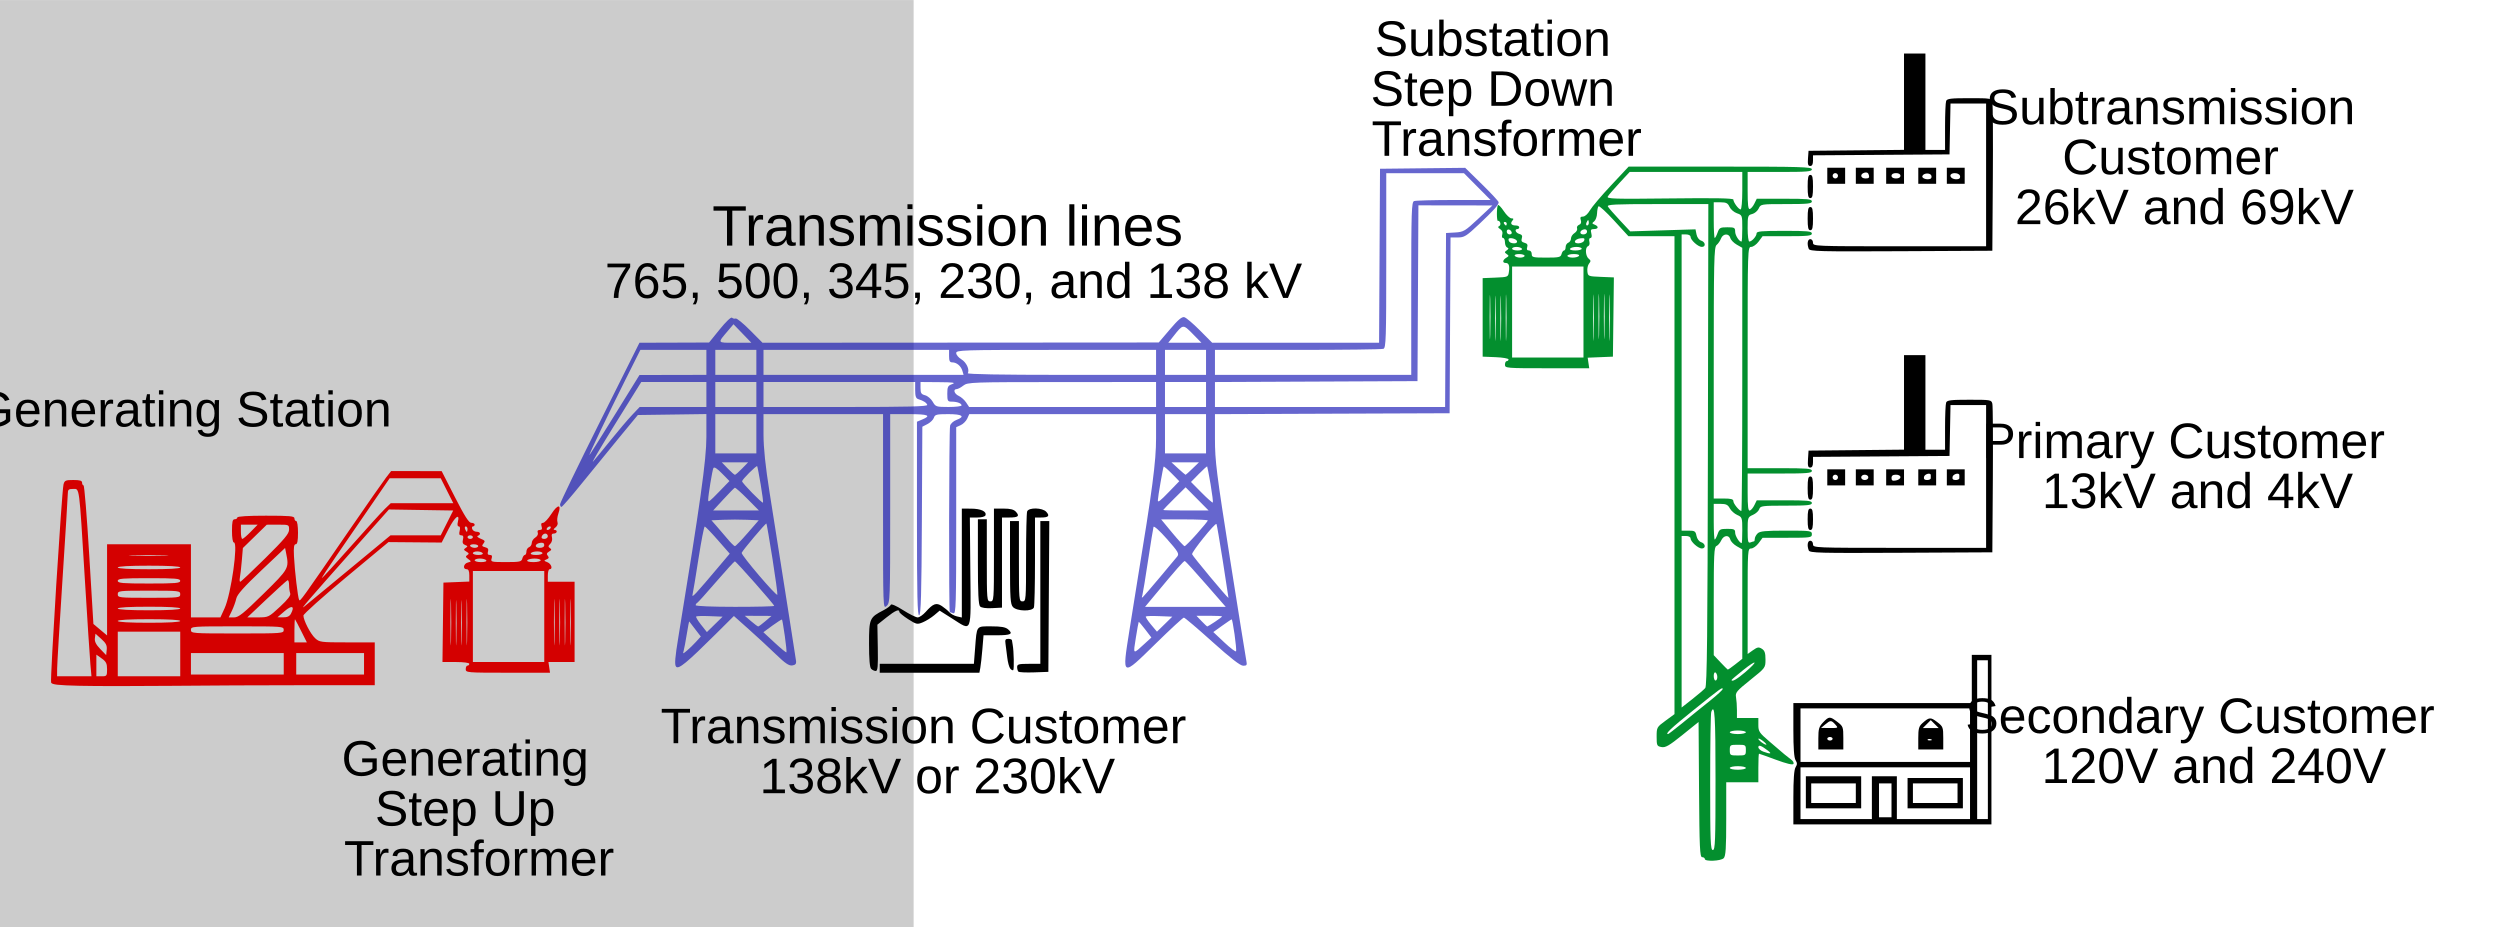
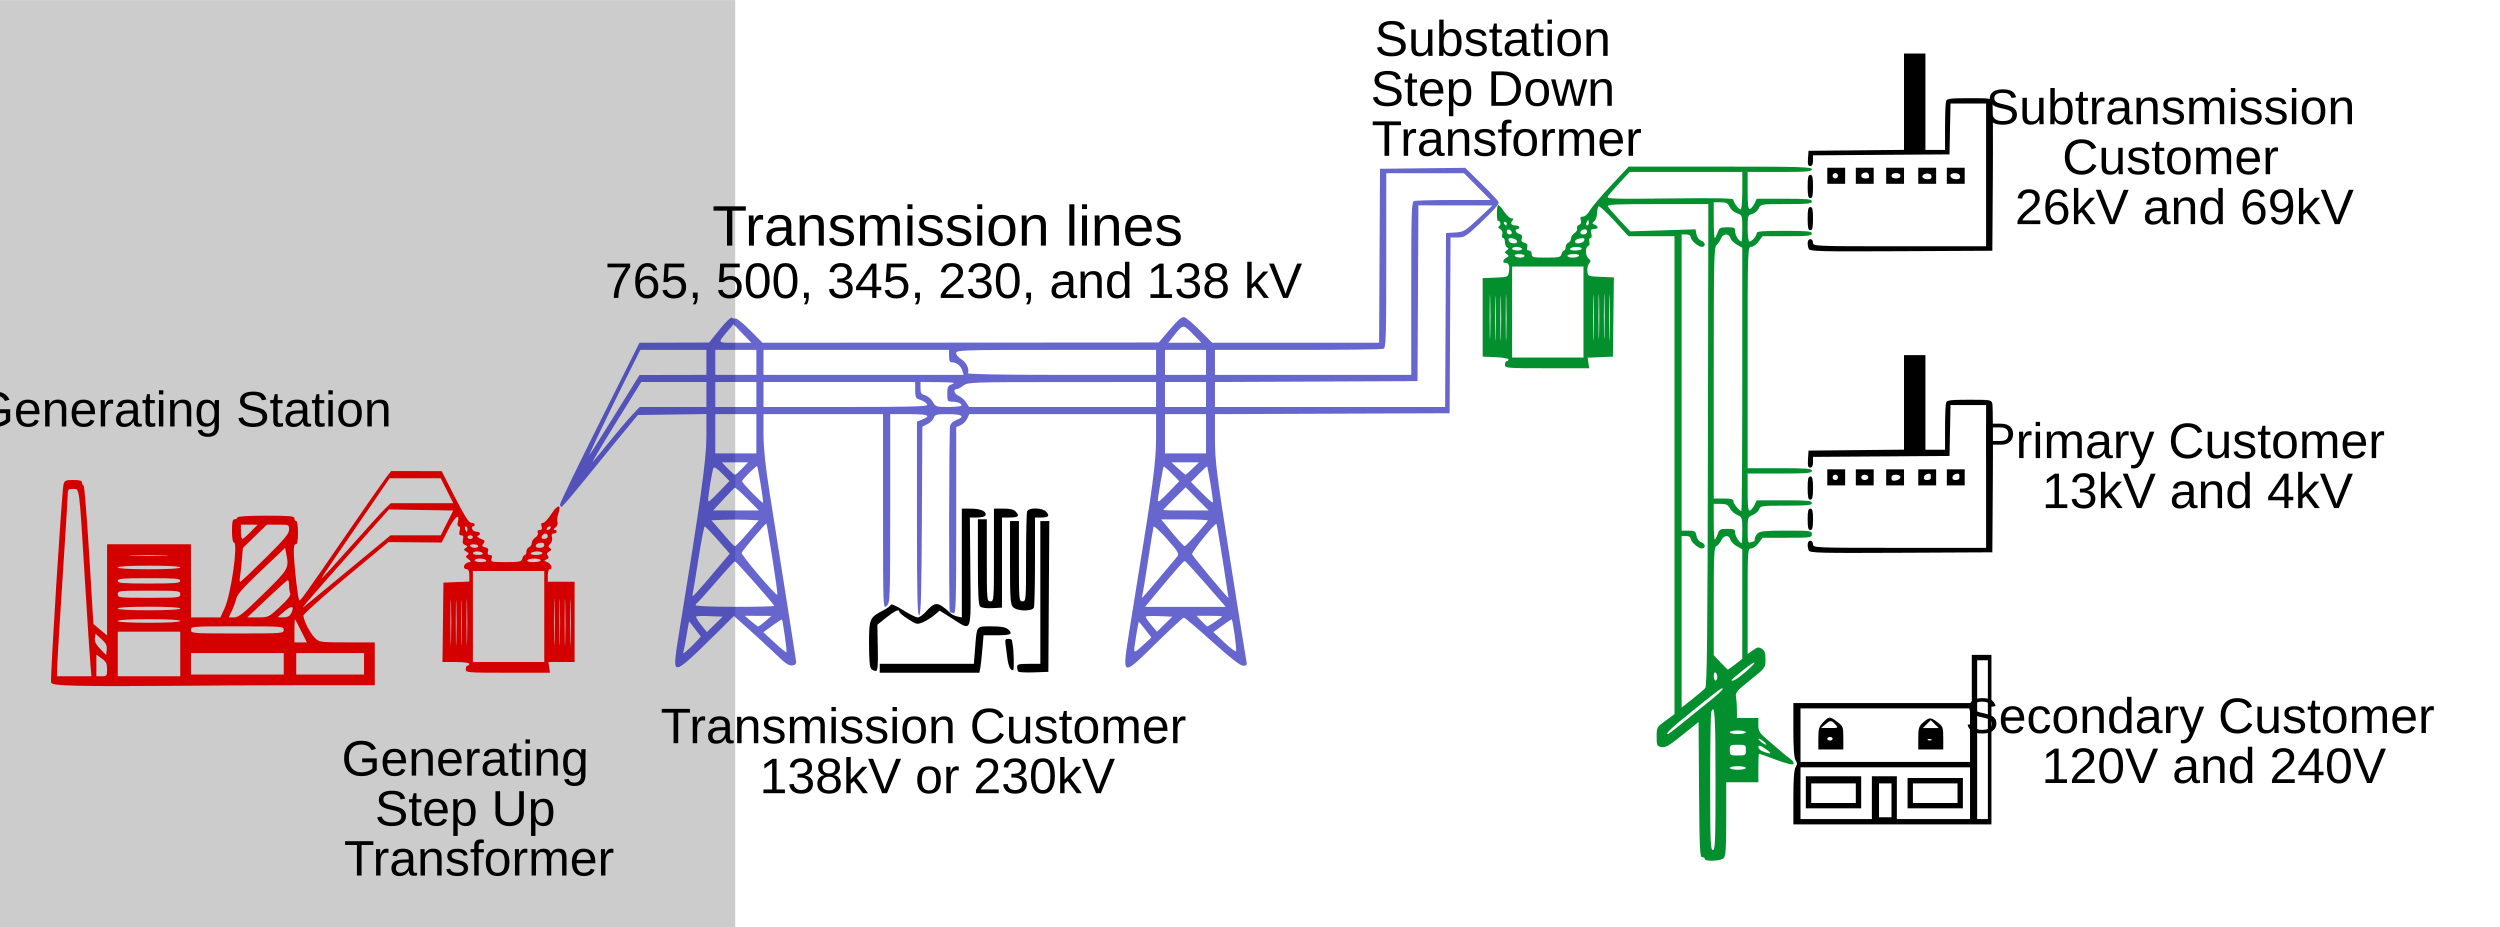
<svg xmlns="http://www.w3.org/2000/svg" height="519" width="1401" version="1.0">
  <defs />
  <g transform="translate(187.5,-288.8622)">
-     <path id="outline" fill="000000" opacity="0.2" d="m-187.5,288.9L-187.5,1688.9,324.5,1688.9,324.5,288.9z" />
+     <path id="outline" fill="000000" opacity="0.2" d="m-187.5,288.9L-187.5,1688.9,224.5,1688.9,224.5,288.9z" />
    <path fill="#d40000" d="m-142.65,673.19c-12.494-0.304-15.765-0.673-16.209-1.83-0.628-1.637,5.976-107.12,6.949-111,0.564-2.245,1.134-2.504,5.52-2.504,3.681,0,4.892,0.371,4.892,1.5,0,0.825,0.37,1.5,0.821,1.5s1.878,17.478,3.169,38.84l2.348,38.84,3.831,3.216,3.831,3.216v-25.556-25.556h23.5,23.5v20.5,20.5h8.256,8.256l2.345-5.111c3.644-7.944,7.734-36.889,5.213-36.889-0.649,0-1.069-2.555-1.069-6.5,0-5.111,0.321-6.5,1.5-6.5,0.825,0,1.5-0.45,1.5-1,0-0.625,6-1,16-1,13.556,0,16,0.229,16,1.5,0,0.825,0.45,1.5,1,1.5,0.564,0,1,2.833,1,6.5,0,4.66-0.367,6.5-1.297,6.5-0.968,0-1.213,1.714-0.963,6.75,0.409,8.267,2.199,23.341,2.907,24.487,0.561,0.908,1.158,0.077,27.843-38.737,9.831-14.3,19.181-27.688,20.777-29.75l2.901-3.75,14.166,0.009,14.166,0.009,7.389,14.491c5.515,10.816,7.861,14.491,9.25,14.491,1.023,0,1.861,0.45,1.861,1s-0.436,1-0.969,1c-0.533,0-0.71,0.675-0.393,1.5,0.317,0.825,1.427,1.5,2.469,1.5,2.124,0,2.567,1.583,0.643,2.297-0.693,0.257,0.024,0.97,1.609,1.6,2.421,0.962,2.664,1.371,1.586,2.67-1.07,1.289-0.923,1.626,0.919,2.107,1.596,0.417,2.03,1.084,1.597,2.449-0.417,1.312-0.104,1.876,1.039,1.876,1.18,0,1.458,0.557,1,2-0.601,1.895-0.18,2,8.026,2,7.82,0,8.712-0.194,9.184-2,0.288-1.1,0.921-2,1.406-2,0.486,0,0.883-0.852,0.883-1.893,0-1.041,0.675-2.152,1.5-2.469,0.825-0.317,1.5-1.381,1.5-2.366,0-0.985,0.887-2.345,1.972-3.022,1.156-0.722,1.732-1.856,1.393-2.74-0.374-0.975,0.013-1.509,1.095-1.509,1.219,0,1.502-0.544,1.04-2-0.437-1.378-0.18-2,0.828-2,0.805,0,2.924-2.276,4.709-5.058,3.482-5.427,5.749-5.495,3.873-0.116-0.613,1.76-0.837,3.926-0.496,4.814,0.366,0.954-0.104,2.163-1.148,2.956-1.071,0.813-1.275,1.354-0.517,1.373,1.869,0.048,1.51,2.032-0.367,2.032-1.157,0-1.458,0.605-1.059,2.131,0.323,1.235-0.079,2.768-0.957,3.645-1.237,1.237-1.272,1.674-0.191,2.388,1.05,0.692,0.95,1.093-0.482,1.935-1.345,0.791-1.53,1.395-0.724,2.365,0.808,0.973,0.632,1.484-0.695,2.019-1.595,0.644-1.546,0.805,0.474,1.585,2.218,0.855,3.196,3.932,1.25,3.932-0.55,0-1,1.575-1,3.5v3.5h7.5,7.5v22.5,22.5h-7.327-7.327l0.44,3,0.44,3h-23.614c-22.947,0-23.614-0.057-23.614-2,0-1.1,0.45-2,1-2s1-0.45,1-1c0-0.578-3.173-1-7.519-1h-7.519l0.269-22.25,0.269-22.25,7.25-0.294,7.25-0.294v-3.456c0-2.405-0.456-3.456-1.5-3.456-2.313,0-1.774-3.115,0.648-3.749,2.083-0.545,2.091-0.603,0.255-1.946-1.526-1.116-1.629-1.548-0.528-2.228,1.096-0.678,0.997-1.06-0.505-1.942-1.596-0.938-1.655-1.24-0.398-2.063,1.256-0.823,1.208-1.066-0.324-1.654-1.3-0.499-1.633-1.342-1.203-3.054,0.431-1.718,0.173-2.365-0.945-2.365-1.141,0-1.376-0.645-0.911-2.5,0.391-1.559,0.203-2.5-0.5-2.5-0.69,0-0.894-0.929-0.527-2.391,1.344-5.355-1.609-3.134-5.215,3.923l-3.83,7.52-14.904-0.13-14.903-0.13-23.847,19.83c-13.116,10.904-23.837,20.511-23.824,21.349,0.039,2.703,3.945,10.263,6.55,12.678,2.429,2.251,3.158,2.346,17.98,2.346h15.448v12,12l-39.75,0.002c-21.862,0.001-55.5,0.161-74.75,0.356s-42.044,0.183-50.653-0.026zm5.802-12.081c-0.335-3.712-1.749-25.425-3.142-48.25-3.218-52.74-2.858-50-6.569-50-2.537,0-2.94,0.376-2.949,2.75-0.006,1.512-1.349,23.225-2.985,48.25s-2.982,47.412-2.99,49.75l-0.015,4.25h9.629,9.629zm9.351,2.818c0-3.227-0.538-4.315-3-6.068l-3-2.136v6.068,6.068h3c2.825,0,3-0.23,3-3.932zm41-8.568,0-12.5-17.5,0-17.5,0,0,12.5,0,12.5,17.5,0,17.5,0zm58,5.5,0-6-26,0-26,0,0,6,0,6,26,0,26,0zm45,0,0-6-19,0-19,0,0,6,0,6,19,0,19,0zm101-26.5,0-25.5-20,0-20,0,0,25.5,0,25.5,20,0,20,0zm-52.253-7.196c-0.177-5.942-0.323-1.354-0.323,10.196s0.144,16.412,0.322,10.804c0.178-5.608,0.179-15.058,0.002-21zm2.999,0.446c-0.178-5.638-0.324-1.025-0.324,10.25s0.146,15.888,0.324,10.25c0.178-5.638,0.178-14.862,0-20.5zm3,0c-0.178-5.638-0.324-1.025-0.324,10.25s0.146,15.888,0.324,10.25c0.178-5.638,0.178-14.862,0-20.5zm3.001-0.446c-0.177-5.942-0.323-1.354-0.323,10.196s0.144,16.412,0.322,10.804c0.178-5.608,0.179-15.058,0.002-21zm49,0c-0.177-5.942-0.323-1.354-0.323,10.196s0.144,16.412,0.322,10.804c0.178-5.608,0.179-15.058,0.001-21zm3,0c-0.177-5.942-0.323-1.354-0.323,10.196s0.144,16.412,0.322,10.804c0.178-5.608,0.179-15.058,0.001-21zm3,0c-0.177-5.942-0.323-1.354-0.323,10.196s0.144,16.412,0.322,10.804c0.178-5.608,0.179-15.058,0.001-21zm3,0c-0.177-5.942-0.323-1.354-0.323,10.196s0.144,16.412,0.322,10.804c0.178-5.608,0.179-15.058,0.001-21zm-262.94,19.803-3.31-2.972-0.328,2.554c-0.233,1.814,0.636,3.552,3,6l3.328,3.447,0.31-3.029c0.244-2.378-0.4-3.667-3-6zm112.02-4.358c-1.724-3.438-3.292-6.438-3.485-6.667-0.193-0.229-0.35,2.583-0.35,6.25v6.667h3.485,3.485zm-9.835-0.75c0-1.949-0.667-2-26-2s-26,0.051-26,2,0.667,2,26,2,26-0.051,26-2zm-58-5c0-0.629-6.5-1-17.5-1s-17.5,0.371-17.5,1,6.5,1,17.5,1,17.5-0.371,17.5-1zm46.601-15.173c14.317-14.076,14.452-14.314,12.781-22.666l-0.618-3.089-13.338,12.626c-9.739,9.218-13.517,13.459-14,15.714-0.364,1.698-1.468,4.775-2.453,6.838l-1.792,3.75h3.01c2.517,0,5.208-2.16,16.409-13.173zm9.28,7.226c4.529-4.206,6.198-6.403,5.75-7.571-0.347-0.905-0.631-2.996-0.631-4.647,0-1.651-0.384-2.852-0.854-2.668-0.47,0.183-5.737,4.946-11.706,10.583l-10.852,10.25,5.956-0.011c5.882-0.011,6.036-0.085,12.338-5.936zm6.147,3.895c2.305-4.307,0.607-5.008-3.528-1.458l-4,3.435,3.215,0.037c2.244,0.026,3.547-0.582,4.313-2.015zm-62.023-2.94c0-0.629-6.5-1-17.5-1s-17.5,0.371-17.5,1,6.5,1,17.5,1,17.5-0.371,17.5-1zm94.668-21.856,23.168-19.144,14.069,0,14.069,0,3.503-6.956,3.503-6.956-18.014-0.294-18.014-0.294-21.227,23.893c-24.276,27.325-28.94,32.757-26.187,30.501,1.078-0.884,12.386-10.221,25.128-20.75zm-94.668,13.86c0-1.924-0.667-2-17.5-2s-17.5,0.076-17.5,2,0.667,2,17.5,2,17.5-0.076,17.5-2zm0-7.5c0-1.276-2.611-1.5-17.5-1.5s-17.5,0.224-17.5,1.5,2.611,1.5,17.5,1.5,17.5-0.224,17.5-1.5zm47.667-12.702c10.787-10.682,13.333-13.736,13.333-16,0-2.767-0.068-2.797-6.25-2.78l-6.25,0.018-6.695,6.535-6.695,6.535-0.612,7.197c-0.337,3.958-0.82,8.21-1.074,9.447-0.254,1.238-0.154,2.25,0.224,2.25,0.377,0,6.686-5.941,14.019-13.202zm47.865-6.548c8.64-9.762,17.223-19.212,19.074-21l3.365-3.25h17.527,17.527l-3.525-7-3.525-7h-14.302-14.302l-10.12,14.75c-5.566,8.113-14.229,20.712-19.25,28-5.021,7.287-8.915,13.25-8.653,13.25,0.262,0,7.546-7.987,16.185-17.75zm-95.532,11.75c0-0.629-6.5-1-17.5-1s-17.5,0.371-17.5,1,6.5,1,17.5,1,17.5-0.371,17.5-1zm171.5-4c-0.34-0.55-1.942-1-3.559-1s-2.941,0.45-2.941,1,1.602,1,3.559,1c2.118,0,3.309-0.405,2.941-1zm30.5,0c0-0.55-1.548-1-3.441-1-1.893,0-3.719,0.45-4.059,1-0.373,0.604,0.99,1,3.441,1,2.232,0,4.059-0.45,4.059-1zm-210.8-2.746c-5.115-0.182-13.215-0.181-18,0.002-4.785,0.183-0.599,0.332,9.301,0.331,9.9-0.001,13.815-0.151,8.699-0.333zm178.3-1.25c-0.34-0.55-1.716-1-3.059-1s-2.441,0.45-2.441,1,1.377,1,3.059,1c1.785,0,2.802-0.417,2.441-1zm33.5,0c0-0.55-1.323-1-2.941-1-1.617,0-3.219,0.45-3.559,1-0.368,0.595,0.823,1,2.941,1,1.958,0,3.559-0.45,3.559-1zm-36-4c0-0.55-1.152-1-2.559-1-1.451,0-2.292,0.433-1.941,1,0.34,0.55,1.492,1,2.559,1s1.941-0.45,1.941-1zm37-0.57c0-1.042-0.729-1.462-2.172-1.25-3.201,0.471-3.544,2.82-0.412,2.82,1.681,0,2.583-0.549,2.583-1.57zm-164.5-7.43,3.906-4-4.703,0-4.703,0,0,4c0,2.2,0.359,4,0.797,4s2.555-1.8,4.703-4zm124.5,3c0-0.55-0.675-1-1.5-1s-1.5,0.45-1.5,1,0.675,1,1.5,1,1.5-0.45,1.5-1zm42-0.5c0-0.825-0.627-1.5-1.393-1.5-0.766,0-1.652,0.675-1.969,1.5-0.392,1.02,0.054,1.5,1.393,1.5,1.083,0,1.969-0.675,1.969-1.5zm-45-4c0-0.825-0.436-1.5-0.969-1.5-0.533,0-0.71,0.675-0.393,1.5,0.317,0.825,0.752,1.5,0.969,1.5,0.216,0,0.393-0.675,0.393-1.5zm46.5-0.5c0.34-0.55,0.168-1-0.382-1s-1.278,0.45-1.618,1c-0.34,0.55-0.168,1,0.382,1s1.278-0.45,1.618-1z" />
    <path fill="#038f2e" d="M767.88,770.23c0-0.55-0.67-1-1.49-1-1.29,0-1.52-5.13-1.75-37.89l-0.26-37.9-9.05,7.3c-7.48,6.02-9.52,7.2-11.75,6.77-2.53-0.48-2.7-0.85-2.7-5.81,0-5.21,0.09-5.37,5-8.97l5-3.67v-133.92-133.91h-12.91-12.9l-8.02-8.75c-4.41-4.8-8.34-8.42-8.74-8.02-0.39,0.4-0.76,2.19-0.82,3.99s-0.79,3.81-1.61,4.46c-1.32,1.03-1.29,1.26,0.25,1.85,2.42,0.94,2.2,2.47-0.36,2.47-1.75,0-2,0.42-1.48,2.5,0.39,1.57,0.2,2.5-0.51,2.5-0.65,0-0.91,0.87-0.6,2.06,0.32,1.21,0,2.27-0.77,2.56-1.73,0.67-1.44,5.57,0.43,7.02,1.2,0.94,1.23,1.42,0.18,2.69-0.71,0.85-1.14,2.81-0.96,4.36,0.31,2.76,0.44,2.81,7.59,3.1l7.27,0.3-0.27,22.2-0.27,22.21-7.07,0.29-7.07,0.29,0.43,2.96,0.44,2.96h-23.62c-22.94,0-23.61-0.06-23.61-2,0-1.1,0.45-2,1-2s1-0.43,1-0.96c0-0.52-3.26-1.09-7.25-1.25l-7.25-0.29v-22-22l7.14-0.29c6.97-0.29,7.15-0.36,7.55-3.09,0.53-3.59,0-5.12-1.77-5.12-1.97,0-1.78-1.69,0.33-2.93,1.53-0.9,1.56-1.16,0.25-2.05-1.33-0.91-1.33-1.14,0-2.1,1.13-0.81,1.19-1.2,0.25-1.58-0.69-0.28-1.25-1.6-1.25-2.93,0-1.32-0.48-2.41-1.07-2.41-0.6,0-0.8-0.85-0.45-1.93,0.39-1.25-0.02-2.32-1.19-3.06-1.2-0.76-1.4-1.29-0.6-1.63,0.66-0.28,0.95-1.15,0.65-1.94s-0.85-1.24-1.22-1.01c-0.84,0.51-0.85-8.04-0.02-8.87,0.33-0.33,1.8,1.21,3.27,3.42,1.46,2.21,3.38,4.02,4.27,4.02,1.23,0,1.34,0.31,0.49,1.34-1.32,1.59-0.5,2.66,2.04,2.66,1,0,1.83,0.45,1.83,1s-0.45,1-1,1c-1.85,0-1.02,2.18,1.03,2.72,1.47,0.38,1.86,1.06,1.41,2.47-0.46,1.43-0.06,2.09,1.5,2.5,1.52,0.4,1.95,1.08,1.52,2.43-0.41,1.29-0.11,1.88,0.97,1.88,0.9,0,1.57,0.85,1.57,2,0,1.83,0.67,2,8.09,2,7.26,0,8.15-0.21,8.62-2,0.29-1.1,0.92-2,1.41-2,0.48,0,0.88-0.85,0.88-1.9,0-1.04,0.67-2.15,1.5-2.46,0.82-0.32,1.5-1.39,1.5-2.37,0-0.99,0.89-2.35,1.97-3.02,1.09-0.68,1.73-1.86,1.44-2.61-0.29-0.76,0.21-1.66,1.1-2.01,1.1-0.42,1.42-1.28,0.99-2.63-0.48-1.52-0.18-2,1.23-2,1.09,0,2.7-1.45,3.85-3.45,1.08-1.9,6.41-8.2,11.85-14l9.88-10.55h51.34c44.98,0,51.35,0.18,51.35,1.5,0,1.28-2.67,1.5-18,1.5h-18v10.58c0,8.02,0.3,10.49,1.25,10.18,0.69-0.23,1.84-1.61,2.55-3.09l1.31-2.67h15.44c13.07,0,15.45,0.23,15.45,1.5,0,1.26-2.26,1.5-14.34,1.5-14.28,0-14.34,0.01-15.47,2.47-0.62,1.36-2.26,2.76-3.66,3.11-2.42,0.61-2.53,0.95-2.53,8.03,0,4.06,0.42,7.39,0.93,7.39,1.42,0,4.07-2.97,4.07-4.57,0-1.18,2.73-1.43,15.5-1.43,13.11,0,15.5,0.23,15.5,1.5,0,1.26-2.2,1.5-13.81,1.5h-13.82l-2.21,3c-1.22,1.65-3.11,3-4.19,3-1.94,0-1.97,0.98-1.97,62v62h18c15.33,0,18,0.22,18,1.5s-2.67,1.5-18,1.5h-18v10.58c0,8.02,0.3,10.49,1.25,10.18,0.69-0.23,1.84-1.61,2.55-3.09l1.31-2.67h15.44c13.07,0,15.45,0.23,15.45,1.5,0,1.26-2.27,1.5-14.43,1.5-13.4,0-14.48,0.14-15.05,1.94-0.34,1.06-1.94,2.52-3.57,3.24-2.88,1.28-2.95,1.48-2.95,8.67,0,6.3,0.23,7.27,1.58,6.75,0.87-0.33,1.77-0.6,2-0.6s0.42-0.64,0.42-1.43,0.71-2.14,1.57-3c1.28-1.28,4.22-1.57,16-1.57,13.76,0,14.43,0.09,14.43,2,0,1.9-0.67,2-13.81,2h-13.82l-2.21,3c-1.22,1.65-3.11,3-4.19,3-1.92,0-1.97,0.81-1.97,29.57v29.56l2.95-2.1c2.52-1.79,3.26-1.92,5-0.83,1.59,0.99,2.05,2.33,2.05,5.98,0,4.69-0.01,4.7-8.51,11.5-7.74,6.21-8.45,7.08-8,9.69,0.28,1.58,0.51,4.85,0.51,7.25v4.38h6,6v3.94c0,3.59,0.54,4.4,6.25,9.26,3.44,2.93,7.15,6.1,8.25,7.05,1.1,0.94,2.86,2.33,3.9,3.08,1.05,0.75,1.61,1.84,1.26,2.41-0.42,0.68-3.87-0.14-9.79-2.34-5.03-1.87-9.31-3.4-9.51-3.4s-0.36,3.6-0.36,8v8h-9-9v20.57c0,16.49-0.28,20.85-1.43,22-1.62,1.62-10.57,1.98-10.57,0.43zm6-44.5c0-35.91-0.45-42.99-2.39-37.92-0.34,0.87-0.61,18.64-0.61,39.5,0,33.04,0.19,37.92,1.5,37.92s1.5-5.06,1.5-39.5zm17-6.5c0-0.55-2.03-1-4.5-1-2.48,0-4.5,0.45-4.5,1s2.02,1,4.5,1c2.47,0,4.5-0.45,4.5-1zm0-10c0-2.89-0.17-3-4.5-3s-4.5,0.11-4.5,3,0.17,3,4.5,3,4.5-0.11,4.5-3zm12.5,0.39c-3.87-2.98-5.5-3.57-5.5-2.01,0,0.8,1.24,1.9,2.75,2.46,4.02,1.46,5.02,1.3,2.75-0.45zm-2.64-5.31c-1.3-1.05-2.55-1.72-2.79-1.49-0.51,0.51,3.07,3.33,4.29,3.38,0.47,0.01-0.2-0.83-1.5-1.89zm-46.19-9.63c3.75-3.05,7.5-6.1,8.33-6.77,0.82-0.68,4.54-3.66,8.25-6.63,3.71-2.98,6.75-5.8,6.75-6.28,0-1.26-1.1-0.47-16.79,12.17-12.28,9.88-15.63,13.06-13.79,13.06,0.23,0,3.49-2.5,7.25-5.55zm36.33,4.55c0-0.55-2.03-1-4.5-1-2.48,0-4.5,0.45-4.5,1s2.02,1,4.5,1c2.47,0,4.5-0.45,4.5-1zm-22.75-24.8c0.98-1.19,1.3-30.22,1.48-136.36l0.24-134.84h-28.54c-24.06,0-28.41,0.22-27.73,1.39,0.44,0.76,3.43,4.2,6.66,7.65l5.85,6.26,18.29-0.58,18.28-0.57,0.57,2.84c0.33,1.67,1.41,3.12,2.61,3.49,2.45,0.78,2.73,3.52,0.35,3.52-2.04,0-6.31-3.84-6.31-5.68,0-0.74-1.09-1.32-2.5-1.32h-2.5v83,83h3.87c3.49,0,3.94,0.29,4.46,2.92,0.35,1.73,1.42,3.18,2.63,3.56,2.45,0.78,2.73,3.52,0.35,3.52-2.04,0-6.31-3.84-6.31-5.68,0-0.74-1.09-1.32-2.5-1.32h-2.5v48.06,48.07l6-4.71c3.3-2.6,6.56-5.39,7.25-6.22zm6.75-6.14c0-1.07-0.45-2.22-1-2.56-0.57-0.35-1,0.49-1,1.94,0,1.41,0.45,2.56,1,2.56s1-0.88,1-1.94zm15.59-2.68c7.63-6.52,6.75-7.52-1.09-1.23-3.58,2.86-6.5,5.35-6.5,5.53,0,1.32,3.01-0.39,7.59-4.3zm-5.49-4.47l3.9-3.08-0.01-30.67v-30.66l-3.09-1.76c-1.7-0.97-3.33-2.66-3.61-3.75-0.73-2.8-3.75-2.48-5.12,0.54-0.64,1.39-1.83,2.78-2.66,3.1-1.3,0.5-1.51,4.79-1.51,30.87v30.29l3.75,3.97c2.06,2.19,3.91,4.03,4.1,4.1,0.2,0.08,2.11-1.25,4.25-2.95zm3.9-75.17c0-7.01-0.1-7.3-2.84-8.51-1.56-0.69-3.44-2.38-4.17-3.74-1.06-1.99-2.1-2.49-5.16-2.49h-3.83v10c0,5.5,0.25,10,0.55,10s1.02-1.35,1.6-3c0.95-2.72,1.45-3,5.45-3,3.85,0,4.4,0.27,4.4,2.17,0,1.82,2.51,5.83,3.65,5.83,0.19,0,0.35-3.27,0.35-7.26zm-0.01-84.49v-73.75l-3.09-1.76c-1.7-0.97-3.33-2.66-3.61-3.75-0.72-2.73-4.14-2.53-5.21,0.3-0.48,1.26-1.59,2.89-2.48,3.62-1.44,1.2-1.6,8.34-1.6,71.71v70.38h5.5c4.22,0,5.5,0.35,5.5,1.5,0,1.39,3.36,5.5,4.5,5.5,0.27,0,0.5-33.19,0.49-73.75zm-88.99-37.75v-25.5h-20-20v25.5,25.5h20,20v-25.5zm-49.26-6.75c-0.17-5.64-0.32-1.03-0.32,10.25,0,11.27,0.15,15.89,0.32,10.25,0.18-5.64,0.18-14.86,0-20.5zm3,0c-0.17-5.64-0.32-1.03-0.32,10.25,0,11.27,0.15,15.89,0.32,10.25,0.18-5.64,0.18-14.86,0-20.5zm3.01-0.45c-0.18-5.94-0.33-1.35-0.33,10.2s0.15,16.41,0.32,10.8c0.18-5.61,0.18-15.06,0.01-21zm49,0c-0.18-5.94-0.33-1.35-0.33,10.2s0.15,16.41,0.32,10.8c0.18-5.61,0.18-15.06,0.01-21zm9,0c-0.18-5.94-0.33-1.35-0.33,10.2s0.15,16.41,0.32,10.8c0.18-5.61,0.18-15.06,0.01-21zm-67.01-0.11c-0.18-5.33-0.32-0.69-0.32,10.31s0.15,15.36,0.33,9.69c0.17-5.66,0.17-14.66-0.01-20zm61-0.44c-0.17-5.64-0.32-1.03-0.32,10.25,0,11.27,0.15,15.89,0.32,10.25,0.18-5.64,0.18-14.86,0-20.5zm3,0c-0.17-5.64-0.32-1.03-0.32,10.25,0,11.27,0.15,15.89,0.32,10.25,0.18-5.64,0.18-14.86,0-20.5zm-44.74-23.75c0-0.55-1.38-1-3.06-1-1.78,0-2.8,0.41-2.44,1,0.34,0.55,1.72,1,3.06,1s2.44-0.45,2.44-1zm30.5,0c0.37-0.6-0.82-1-2.94-1-1.96,0-3.56,0.45-3.56,1s1.32,1,2.94,1,3.22-0.45,3.56-1zm-32-4c-0.34-0.55-1.72-1-3.06-1s-2.44,0.45-2.44,1,1.38,1,3.06,1c1.78,0,2.8-0.42,2.44-1zm33.5,0c0-0.55-1.32-1-2.94-1s-3.22,0.45-3.56,1c-0.37,0.59,0.82,1,2.94,1,1.96,0,3.56-0.45,3.56-1zm-36.25-4.25c-0.47-1.45-4.75-2.34-4.75-0.99,0,1.43,1.17,2.24,3.25,2.24,1.09,0,1.74-0.54,1.5-1.25zm37.64-0.32c0.46-1.22,0.01-1.49-2.07-1.25-1.47,0.18-2.85,0.88-3.08,1.57-0.61,1.87,4.43,1.56,5.15-0.32zm88.61-6.83c0-7.33-0.03-7.42-3-8.45-1.65-0.58-3.52-2.19-4.16-3.6-0.95-2.09-1.86-2.55-5-2.55h-3.84v10c0,5.5,0.25,10,0.55,10s1.02-1.35,1.6-3c0.95-2.72,1.45-3,5.45-3,3.99,0,4.4,0.22,4.4,2.43,0,2.08,2.24,5.57,3.57,5.57,0.24,0,0.43-3.33,0.43-7.4zm-129.23,2.21c-0.62-1.85-2.77-2.16-2.77-0.4,0,0.88,0.71,1.59,1.58,1.59s1.41-0.54,1.19-1.19zm42.23-0.39c0-0.93-0.68-1.44-1.67-1.25-2.51,0.49-2.85,2.83-0.41,2.83,1.22,0,2.08-0.65,2.08-1.58zm-45-4.42c0-0.55-0.48-1-1.06-1s-0.78,0.45-0.44,1,0.82,1,1.06,1,0.44-0.45,0.44-1zm46-0.5c0-0.83-0.18-1.5-0.39-1.5-0.22,0-0.66,0.67-0.97,1.5-0.32,0.82-0.14,1.5,0.39,1.5s0.97-0.68,0.97-1.5zm86-18v-10.5h-31.55-31.56l-5.69,6.12c-3.14,3.37-6.09,6.8-6.57,7.63-0.77,1.33,3.27,1.45,34.75,1.08,25.05-0.31,35.62-0.11,35.62,0.65,0,1.53,2.93,5.52,4.06,5.52,0.53,0,0.94-4.59,0.94-10.5z" />
    <g id="gtransmission">
      <path id="ptransmission" opacity="0.6" fill="#0000AE" d="M191.37,662.45c-0.93-1.12-0.63-4.88,1.39-17.22,12.19-74.4,15.6-98.8,15.6-111.47v-12.86l-19.2,0.27-19.21,0.27-10.33,12.5c-5.68,6.88-15.14,18.47-21.01,25.75-5.88,7.29-11.04,13.25-11.47,13.25s-0.78-0.67-0.78-1.49c0-0.83,10.01-21.53,22.24-46l22.25-44.51,19.5-0.06,19.51-0.07,5.99-7.4c3.47-4.29,6.36-7.02,6.87-6.51,0.49,0.49,1.4,0.69,2.02,0.45,0.63-0.24,4.28,2.72,8.1,6.58l6.97,7.01,111.02-0.07,111.03-0.08,6.24-7.33c4.6-5.41,6.73-7.21,8.1-6.85,1.03,0.27,4.96,3.61,8.74,7.41l6.87,6.92h46.76,46.77l0.26-48.75,0.26-48.75,23.87-0.27,23.86-0.26,9.39,9.2c5.16,5.06,9.38,9.61,9.38,10.11,0,1.44-2.92,4.69-11.2,12.48-6.93,6.53-8.1,7.24-11.74,7.24h-4.04l-0.26,49.25-0.26,49.25-65.75,0.26-65.75,0.26v13.79c0,12.42,0.85,19.17,8.51,67.75,4.69,29.67,8.77,55.18,9.08,56.69,0.49,2.38,0.25,2.75-1.78,2.75-1.61,0-7.07-4.25-17.33-13.47-8.24-7.42-15.39-13.49-15.89-13.5-0.5-0.02-7.62,6.56-15.83,14.61-19.19,18.82-18.86,18.98-14.74-7.16,1.65-10.44,3.66-23.03,4.48-27.98,8.44-51.21,10.5-66.89,10.5-79.99v-13.51h-52.34-52.34l-1.15,2.52c-0.63,1.38-2.27,3.03-3.66,3.66l-2.51,1.14v52.45c0,47.41-0.15,52.39-1.58,51.84-0.87-0.33-1.77-0.61-2-0.61-0.63,0-0.48-102.19,0.16-104.55,0.3-1.13,1.87-2.56,3.49-3.17,5.2-1.96,3.4-3.28-4.5-3.28-6.57,0-7.51,0.24-8.07,2.01-0.35,1.11-1.96,2.69-3.56,3.53l-2.92,1.51-0.26,52.64c-0.2,41.04-0.54,52.74-1.51,53.06-0.99,0.33-1.25-10.92-1.25-54.04v-54.46l3-1.25c5.28-2.19,3.26-3-7.5-3h-10.5v52.85c0,51.57-0.05,52.89-2,54.65-2,1.81-2,1.75-2-52.84v-54.66h-33.5-33.5l0.01,11.25c0.01,7.86,1.05,17.74,3.42,32.75,9.55,60.39,14.63,92.7,14.84,94.5,0.16,1.44-0.45,2.1-2.16,2.34-1.81,0.26-3.97-1.2-9-6.07-3.63-3.52-10.45-9.83-15.15-14.02l-8.55-7.62-9.95,9.9c-16.5,16.4-21.06,20.16-22.45,18.48zm11.18-13.92l2.69-2.96-3.14-4.06c-1.72-2.24-3.22-4.21-3.33-4.38-0.12-0.18-0.74,2.97-1.38,7-0.65,4.02-1.43,8.21-1.74,9.31-0.55,2-0.55,2,1.83,0.02,1.31-1.09,3.59-3.31,5.07-4.93zm49.76-3.28c-0.7-4.84-1.4-8.97-1.56-9.18-0.16-0.2-2.58,1.31-5.38,3.36l-5.07,3.73,6.27,5.82c3.44,3.2,6.43,5.65,6.64,5.45,0.2-0.21-0.2-4.34-0.9-9.18zm201.98,4.03l3.44-3.16-3.44-4.49c-1.89-2.47-3.53-4.4-3.65-4.29s-0.85,4.13-1.61,8.91c-1.56,9.72-1.83,9.56,5.26,3.03zm50.06-4.88c-0.66-4.65-1.37-8.46-1.59-8.46s-2.63,1.61-5.36,3.57l-4.96,3.56,6.21,5.85c3.42,3.22,6.37,5.42,6.56,4.9,0.19-0.53-0.2-4.77-0.86-9.42zm-294.06-10.25c-3.95-0.17-7.4-0.07-7.67,0.2-0.28,0.28,0.97,2.35,2.76,4.62l3.26,4.11,4.41-4.32,4.41-4.32-7.17-0.29zm252,0c-3.95-0.17-7.39-0.08-7.66,0.19-0.27,0.26,1.03,2.29,2.87,4.5l3.36,4.01,4.3-4.2,4.3-4.21-7.17-0.29zm-220.89,2.83l3.46-2.96-7.5-0.03-7.5-0.04,3.5,2.99c1.92,1.65,3.74,3,4.04,3,0.29,0,2.09-1.33,4-2.96zm251.98,0.33c2.19-1.45,3.98-2.8,3.98-3s-3.23-0.37-7.19-0.37h-7.18l2.87,3c1.58,1.65,3.02,3,3.21,3,0.18,0,2.12-1.18,4.31-2.63zm-247.02-8.91c0-0.8-21.33-24.96-22.04-24.96-0.33,0-5.06,5.18-10.51,11.5-5.45,6.33-10.25,11.65-10.68,11.84-0.42,0.18-0.77,0.74-0.77,1.25,0,0.52,9.33,0.91,22,0.91,12.1,0,22-0.24,22-0.54zm241.92-12.21c-6.12-7.01-11.42-12.83-11.78-12.93-0.6-0.17-4.66,4.43-17.12,19.43l-5.19,6.25h22.61,22.6l-11.12-12.75zm-271.61-11.4l4.77-5.65-6.66-7.6c-3.66-4.18-6.96-7.6-7.35-7.6-0.38,0-1.94,7.99-3.46,17.75-1.51,9.77-3.02,18.86-3.34,20.22-0.58,2.42,0.84,0.9,16.04-17.12zm245.77,7.65c4.66-5.5,9.07-10.78,9.8-11.73,1.18-1.53,0.5-2.68-5.79-9.8-4.06-4.61-7.29-7.51-7.52-6.77-0.22,0.72-1.59,9.18-3.05,18.8-1.45,9.63-2.89,18.4-3.2,19.5-0.65,2.37-1.16,2.89,9.76-10zm35.35-9.06c-1.78-11.32-3.39-20.71-3.58-20.89-0.77-0.7-13.95,15.67-13.66,16.97,0.22,1,19.77,24.46,20.39,24.48,0.05,0-1.37-9.25-3.15-20.56zm-252.41-1.5c-1.69-10.63-3.21-19.46-3.38-19.63-0.38-0.37-13.47,15.15-13.87,16.44-0.37,1.21,19.6,24.63,20,23.45,0.17-0.52-1.07-9.64-2.75-20.26zm-14.01-14.19l6.31-7.25-6.66-0.29c-3.66-0.17-9.62-0.17-13.25,0l-6.58,0.29,2.65,3c1.46,1.65,4.26,4.92,6.21,7.25,1.95,2.34,3.88,4.25,4.28,4.25,0.41,0,3.58-3.26,7.04-7.25zm251.84,0.34c3.38-3.8,6.15-7.18,6.15-7.5s-5.88-0.59-13.07-0.59h-13.07l6.2,7.5c3.42,4.13,6.53,7.5,6.93,7.5,0.39,0,3.48-3.11,6.86-6.91zm-251.86-19.59c-3.54-3.58-6.73-6.4-7.07-6.25-0.34,0.14-3.21,3.07-6.38,6.5l-5.76,6.25h12.83,12.83l-6.45-6.5zm252.01,0l-6.44-6.5-6.28,6.22c-3.46,3.43-6.28,6.35-6.28,6.5,0,0.16,5.72,0.28,12.72,0.28h12.72l-6.44-6.5zm-244.58-8.12c-0.91-5.43-1.79-10.03-1.96-10.21-0.45-0.51-8.46,7.48-8.46,8.44,0,1.01,11.24,12.49,11.74,11.99,0.19-0.19-0.4-4.79-1.32-10.22zm252.13-0.04c-0.92-5.39-1.78-9.9-1.92-10.04s-2.24,1.76-4.66,4.23l-4.4,4.48,5.91,5.97c3.25,3.29,6.09,5.78,6.32,5.56,0.23-0.23-0.34-4.82-1.25-10.2zm-275.19,3.91l5.57-5.75-4.18-4.25c-2.85-2.9-4.38-3.85-4.83-3-0.59,1.11-2.92,15.33-2.92,17.79,0,1.61,0.58,1.17,6.36-4.79zm252.13,0.05l5.52-5.71-4.19-4.27c-2.31-2.35-4.36-4.11-4.57-3.9-0.34,0.34-3.24,17.14-3.25,18.83,0,1.47,1.03,0.68,6.49-4.95zm-239.49-12.8l3.39-3.5h-7.39-7.39l3.39,3.5c1.87,1.93,3.67,3.5,4,3.5s2.13-1.57,4-3.5zm252.43,0l3.61-3.5h-7.72-7.71l3.82,3.5c2.1,1.93,3.95,3.5,4.11,3.5s1.91-1.57,3.89-3.5zm-325.82-16.22c4.09-5.08,9.36-11.27,11.71-13.75l4.28-4.53h18.7,18.7v-7-7h-18.25l-18.25,0.01-14.76,23.74c-8.12,13.07-13.6,22.4-12.17,20.75s5.95-7.15,10.04-12.22zm1.97-13.74l13.92-22.46,18.75-0.04,18.75-0.04v-7-7h-18.49-18.5l-8.64,17.25c-9.42,18.8-20.4,41.75-19.97,41.75,0.15,0,6.53-10.11,14.18-22.46zm79.42,10.46v-11h-11.5-11.5v11,11h11.5,11.5v-11zm252,0v-11h-11.5-11.5v11,11h11.5,11.5v-11zm-252-22v-7h-11.5-11.5v7,7h11.5,11.5v-7zm95.77,5.82c-0.41-1.23-2.09-2.31-5.02-3.21-1.33-0.41-1.75-1.63-1.75-5.08v-4.53h-42.5-42.5v7,7h46.08c34.94,0,45.99-0.28,45.69-1.18zm19.23,0.29c0-1.16-2.52-2.11-5.58-2.11-2.19,0-2.42-0.41-2.42-4.41,0-3.91,0.32-4.54,2.75-5.42,2.17-0.8,0.59-1.03-7.5-1.09l-10.25-0.08v3.39c0,2.81,0.44,3.51,2.57,4.04,1.41,0.36,3.32,1.98,4.25,3.6,1.62,2.85,1.95,2.96,8.93,2.97,3.99,0,7.25-0.4,7.25-0.89zm109-6.11v-7l-52.75,0.03c-50.81,0.02-52.84,0.09-55.25,1.97-1.38,1.08-3.06,1.97-3.75,1.98-2.17,0.04-1.35,2.66,1.2,3.82,1.34,0.61,3.19,2.26,4.11,3.66l1.67,2.54h52.38,52.39v-7zm28,0v-7h-11.5-11.5v7,7h11.5,11.5v-7zm134.24-41.75l0.26-48.75,5.06-0.29c4.76-0.28,5.53-0.74,13-7.72l7.94-7.43-20.74-0.03-20.74-0.03-0.26,49.25-0.26,49.25-56.75,0.26-56.75,0.26v6.99,6.99h64.49,64.49l0.26-48.75zm-386.24,23.75v-7h-11.5-11.5v7,7h11.5,11.5v-7zm115.47,4.75c-0.82-2.73-3.22-4.75-5.66-4.75-1.4,0-1.81-0.79-1.81-3.5v-3.5h-52-52v7,7h56.07,56.06l-0.66-2.25zm108.53-4.75v-7h-56c-53.08,0-56,0.1-56,1.79,0,0.98,1.3,2.55,2.89,3.49,2.82,1.67,4.76,5.87,3.58,7.77-0.37,0.6,19.06,0.95,52.47,0.95h53.06v-7zm28,0v-7h-11.5-11.5v7,7h11.5,11.5v-7zm115-41.39c0-43.21,0.17-48.46,1.58-49,0.87-0.33,10.87-0.61,22.23-0.61h20.64l-7.45-7.5-7.45-7.5h-21.78-21.77v48.9c0,43.66-0.17,48.95-1.58,49.5-0.87,0.33-22.47,0.6-48,0.6h-46.42v7,7h55,55v-48.39zm-374.81,25.2l-5-5.19-2.85,3.36c-6.31,7.45-6.54,7.02,3.7,7.02h9.15l-5-5.19zm252.34,0.22c-5.43-5.51-5.39-5.51-10.65,1.13l-3.05,3.84h9.3,9.29l-4.89-4.97z" />
      <path fill-opacity="0.0" stroke-opacity="0.0" stroke="#0000FF" d="M126.5,570L180.5,671,280.5,671,280.5,626,348.5,626,348.5,548,419.5,548,419.5,671,527.5,671,633.5,526,633.5,428,655.5,395,637.5,377,186.5,377z" />
      <text style="writing-mode:lr-tb;text-anchor:middle;text-align:center;" font-weight="normal" xml:space="preserve" font-stretch="normal" line-height="100%" font-variant="normal" y="426.51" x="358.536" font-family="Arial" font-style="normal" fill="#000000">
        <tspan style="writing-mode:lr-tb;text-anchor:middle;text-align:center;" font-size="32px" line-height="100%" y="426.51" x="362.973">Transmission lines </tspan>
        <tspan style="writing-mode:lr-tb;text-anchor:middle;text-align:center;" font-size="28px" line-height="100%" y="455.837" x="358.536">765, 500, 345, 230, and 138 kV</tspan>
      </text>
    </g>
    <flowRoot font-weight="normal" xml:space="preserve" font-size="20px" font-style="normal" font-family="Bitstream Vera Sans" fill="#000000">
      <flowRegion>
        <rect y="122.08" width="215.3" x="469.51" height="32.425" />
      </flowRegion>
      <flowPara />
    </flowRoot>
    <flowRoot font-weight="normal" xml:space="preserve" font-size="20px" font-style="normal" font-family="Bitstream Vera Sans" fill="#000000">
      <flowRegion>
        <rect y="105.22" width="290.53" x="387.8" height="32.425" />
      </flowRegion>
      <flowPara />
    </flowRoot>
    <text style="writing-mode:lr-tb;text-anchor:middle;text-align:center;" font-weight="normal" xml:space="preserve" font-size="28px" font-style="normal" font-stretch="normal" font-variant="normal" y="705.365" x="357.239" font-family="Arial" line-height="100%" fill="#000000">
      <tspan x="357.239" y="705.365">Transmission Customer</tspan>
      <tspan x="357.239" y="733.365">138kV or 230kV</tspan>
    </text>
    <text style="writing-mode:lr-tb;text-anchor:middle;text-align:center;" font-weight="normal" xml:space="preserve" font-size="28px" font-style="normal" font-stretch="normal" font-variant="normal" y="527.862" x="-57.5" font-family="Arial" line-height="100%" fill="#000000">
      <tspan x="-57.5" y="527.862">Generating Station</tspan>
      <tspan x="-57.5" y="555.862" />
    </text>
    <text style="writing-mode:lr-tb;text-anchor:middle;text-align:center;" font-weight="normal" xml:space="preserve" font-size="28px" font-style="normal" font-stretch="normal" font-variant="normal" y="723.523" x="100.433" font-family="Arial" line-height="100%" fill="#000000">
      <tspan x="100.433" y="723.523">Generating</tspan>
      <tspan x="100.433" y="751.523">Step Up</tspan>
      <tspan x="100.433" y="779.523">Transformer</tspan>
    </text>
    <text style="writing-mode:lr-tb;text-anchor:middle;text-align:center;" font-weight="normal" xml:space="preserve" font-size="28px" font-style="normal" font-stretch="normal" font-variant="normal" y="320.157" x="676.3" font-family="Arial" line-height="100%" fill="#000000">
      <tspan x="676.3" y="320.157">Substation</tspan>
      <tspan x="676.3" y="348.157">Step Down</tspan>
      <tspan x="676.3" y="376.157">Transformer</tspan>
    </text>
    <flowRoot style="writing-mode:lr-tb;text-anchor:middle;text-align:center;" font-weight="normal" xml:space="preserve" font-size="28px" font-stretch="normal" font-variant="normal" font-style="normal" font-family="Arial" line-height="100%" fill="#000000">
      <flowRegion>
        <rect y="76.689" width="77.82" x="208.82" height="32.425" />
      </flowRegion>
      <flowPara />
    </flowRoot>
    <text style="writing-mode:lr-tb;text-anchor:start;text-align:start;" font-weight="normal" xml:space="preserve" font-size="28px" font-style="normal" font-stretch="normal" font-variant="normal" y="358.475" x="1056.109" font-family="Arial" line-height="100%" fill="#000000">
      <tspan style="writing-mode:lr-tb;text-anchor:middle;text-align:center;" line-height="100%" y="358.475" x="1056.109">Subtransmission</tspan>
      <tspan style="writing-mode:lr-tb;text-anchor:middle;text-align:center;" line-height="100%" y="386.475" x="1056.109">Customer</tspan>
      <tspan style="writing-mode:lr-tb;text-anchor:middle;text-align:center;" line-height="100%" y="414.475" x="1056.109">26kV and 69kV</tspan>
    </text>
    <text style="writing-mode:lr-tb;text-anchor:middle;text-align:center;" font-weight="normal" xml:space="preserve" font-size="28px" font-style="normal" font-stretch="normal" font-variant="normal" y="545.567" x="1063.446" font-family="Arial" line-height="100%" fill="#000000">
      <tspan x="1063.446" y="545.567">Primary Customer</tspan>
      <tspan x="1063.446" y="573.567">13kV and 4kV</tspan>
    </text>
    <text style="writing-mode:lr-tb;text-anchor:middle;text-align:center;" font-weight="normal" xml:space="preserve" font-size="28px" font-style="normal" font-stretch="normal" font-variant="normal" y="699.643" x="1072.617" font-family="Arial" line-height="100%" fill="#000000">
      <tspan x="1072.617" y="699.643">Secondary Customer</tspan>
      <tspan x="1072.617" y="727.643">120V and 240V</tspan>
    </text>
    <path fill="#000" d="m817.5,735.85c0-10.216,0.396-15.648,1.24-17,0.987-1.581,0.987-2.392,0-3.973-0.844-1.352-1.24-6.784-1.24-17v-15.014h50,50v-13.5-13.5h5.5,5.5v47.5,47.5h-55.5-55.5zm44,0.014,0-12,7,0,7,0,0,12,0,12,20.5,0,20.5,0,0-14.5,0-14.5-47.5,0-47.5,0,0,14.5,0,14.5,20,0,20,0zm-37-3,0-9,15.5,0,15.5,0,0,9,0,9-15.5,0-15.5,0zm28,0.5,0-5.5-12.5,0-12.5,0,0,5.5,0,5.5,12.5,0,12.5,0zm29,0,0-8.5,15.5,0,15.5,0,0,8.5,0,8.5-15.5,0-15.5,0zm28,0,0-5.5-12.5,0-12.5,0,0,5.5,0,5.5,12.5,0,12.5,0zm17-30,0-44.5-3,0-3,0,0,44.5,0,44.5,3,0,3,0zm-54,34,0-9.5-3.5,0-3.5,0,0,9.5,0,9.5,3.5,0,3.5,0zm44-36.5,0-15-47.5,0-47.5,0,0,15,0,15,47.5,0,47.5,0zm-85,1.805c0-5.361,0.362-6.573,2.687-9,3.292-3.436,3.776-3.451,7.968-0.254,3.183,2.428,3.344,2.862,3.344,9v6.449h-7-7zm8,0.195c0-0.55-0.675-1-1.5-1s-1.5,0.45-1.5,1,0.675,1,1.5,1,1.5-0.45,1.5-1zm1.5-8c-2.243-2.479-2.7-2.482-5.639-0.033l-2.361,1.967,4.905,0.033c4.842,0.033,4.882,0.008,3.095-1.967zm46.5,7.674c0-5.293,0.367-6.656,2.25-8.351,3.837-3.454,4.617-3.526,8.244-0.76,3.362,2.564,3.506,2.936,3.506,9.055v6.381h-7-7zm7.188,0.643c-0.722-0.289-1.584-0.253-1.917,0.079-0.332,0.332,0.258,0.569,1.312,0.525,1.165-0.048,1.402-0.285,0.604-0.604zm2.035-8.539-2.222-2.222-2.222,2.222-2.222,2.222,4.444,0,4.444,0zm-591.22-31.27v-2.5h26.382,26.382l0.682-8.75c1.01-12.957,0.484-12.25,9.111-12.25,5.502,0,7.928,0.434,9.381,1.678,3.017,2.583,1.591,3.322-6.411,3.322h-7.356l-0.645,7.75c-0.355,4.263-0.879,8.988-1.165,10.5l-0.52,2.75h-27.921-27.921zm77.704,1.871c-0.387-0.387-0.704-1.529-0.704-2.537,0-1.59,0.864-1.833,6.5-1.833h6.5v-40-40h2.511,2.511l-0.261,42.25-0.261,42.25-8.046,0.287c-4.425,0.158-8.363-0.03-8.75-0.417zm-82.5-1.57c-0.808-0.808-1.2-5.369-1.2-13.961,0-14.24,0.251-14.822,8.158-18.899,2.012-1.037,3.828-2.397,4.037-3.022,0.227-0.68,2.973,0.51,6.842,2.964,3.555,2.255,7.247,4.104,8.206,4.11,0.958,0.005,2.983-1.384,4.5-3.088,4.186-4.701,5.94-5.341,9.056-3.299,1.465,0.96,3.347,2.519,4.183,3.466,0.836,0.946,2.757,2.001,4.269,2.345l2.75,0.625v-30.519-30.519l5.25,0.032c5.447,0.033,8.732,1.559,8.004,3.718-0.247,0.733-2.145,1.25-4.588,1.249l-4.17,0.01,0.278,30.501c0.322,35.318,1.128,33.265-10.238,26.077l-6.96-4.401-3.04,2.564c-1.672,1.41-4.541,3.193-6.376,3.962-3.168,1.327-3.583,1.239-8.25-1.756-2.703-1.734-4.914-3.557-4.914-4.049,0-1.805-2.331-0.802-7.265,3.126l-5.051,4.022,0.228,12.978c0.183,10.432-0.041,12.978-1.142,12.978-0.753,0-1.91-0.54-2.57-1.2zm77.944-0.127c-0.628-0.756-1.389-3.58-1.691-6.274-0.303-2.695-0.742-6.137-0.976-7.649-0.343-2.216-0.042-2.75,1.549-2.75,1.086,0,2.009,0.338,2.051,0.75s0.238,1.613,0.436,2.667c0.634,3.382,0.853,13.55,0.304,14.099-0.292,0.292-1.045-0.087-1.673-0.844zm1.511-34.502c-1.44-1.591-1.655-4.842-1.655-25v-23.171h2.5,2.5v22.5c0,21.833,0.059,22.5,2,22.5,1.945,0,2-0.667,2-24.418,0-13.43,0.273-25.13,0.607-26,0.89-2.318,8.578-2.14,10.74,0.249,2.077,2.295,1.245,3.169-3.014,3.169h-3.333v24.418c0,13.43-0.273,25.13-0.607,26-0.902,2.351-9.551,2.169-11.738-0.247zm-18.412-0.329c-0.92-0.92-1.24-7.41-1.24-25.04v-23.8h2.5,2.5v23c0,22.333,0.058,23,2,23,1.949,0,2-0.667,2-26v-26h5.345c3.911,0,5.79,0.491,7.002,1.831,2.161,2.388,1.234,3.169-3.764,3.168h-4.08v25.251,25.251l-5.507,0.293c-3.421,0.182-5.978-0.178-6.75-0.95zm464.37-31.41c-1.08-2.815-0.652-5.427,0.889-5.427,0.833,0,1.5,0.889,1.5,2,0,1.972,0.667,2,48.5,2h48.5v-40-40h-9.973-9.973l-0.277,14.25-0.278,14.25-38.25,0.262-38.25,0.262v2.988c0,2.036-0.495,2.988-1.555,2.988-1.231,0-1.491-0.989-1.25-4.75l0.305-4.75,26.75-0.266,26.75-0.266v-26.484-26.484h6,6v26.5,26.5h5.5,5.5v-12.418c0-6.83,0.273-13.13,0.607-14,0.508-1.325,2.62-1.582,12.981-1.582,12.004,0,12.39,0.067,12.921,2.25,0.301,1.238,0.422,20.475,0.269,42.75l-0.278,40.5-51.14,0.259c-45.984,0.233-51.201,0.099-51.75-1.332zm-0.61-17.43c0-4.667,0.333-6,1.5-6s1.5,1.333,1.5,6-0.333,6-1.5,6-1.5-1.333-1.5-6zm0-17.5c0-5.111,0.321-6.5,1.5-6.5s1.5,1.389,1.5,6.5-0.321,6.5-1.5,6.5-1.5-1.389-1.5-6.5zm11-6,0-4.5,5,0,5,0,0,4.5,0,4.5-5,0-5,0zm6,0c0-0.825-0.675-1.5-1.5-1.5s-1.5,0.675-1.5,1.5,0.675,1.5,1.5,1.5,1.5-0.675,1.5-1.5zm10,0,0-4.5,5,0,5,0,0,4.5,0,4.5-5,0-5,0zm7,0c0-0.833-0.889-1.5-2-1.5s-2,0.667-2,1.5,0.889,1.5,2,1.5,2-0.667,2-1.5zm10,0,0-4.5,5,0,5,0,0,4.5,0,4.5-5,0-5,0zm8-0.117c0-0.809-1.038-1.383-2.5-1.383-1.771,0-2.5,0.543-2.5,1.861,0,1.446,0.558,1.755,2.5,1.383,1.375-0.263,2.5-1.1,2.5-1.861zm10,0.117,0-4.5,5,0,5,0,0,4.5,0,4.5-5,0-5,0zm7,0.5v-1.75c0-1.579-3.49-0.663-3.81,1-0.234,1.212,0.3,1.75,1.736,1.75,1.14,0,2.073-0.45,2.073-1zm9-0.5,0-4.5,5,0,5,0,0,4.5,0,4.5-5,0-5,0zm7,0.5v-1.75c0-1.579-3.49-0.663-3.81,1-0.234,1.212,0.3,1.75,1.736,1.75,1.14,0,2.073-0.45,2.073-1zm-84.39-128.57c-1.08-2.815-0.652-5.427,0.889-5.427,0.833,0,1.5,0.889,1.5,2,0,1.972,0.667,2,48.5,2h48.5v-40-40h-9.973-9.973l-0.277,14.25-0.278,14.25-38.25,0.262-38.25,0.262v2.988c0,2.038-0.495,2.988-1.558,2.988-1.214,0-1.49-0.938-1.25-4.25l0.307-4.25,26.75-0.266,26.75-0.266v-26.984-26.984h6,6v27,27h5.5,5.5v-12.918c0-7.105,0.273-13.63,0.607-14.5,0.508-1.325,2.62-1.582,12.981-1.582,12.004,0,12.39,0.067,12.921,2.25,0.301,1.238,0.422,20.475,0.269,42.75l-0.278,40.5-51.14,0.259c-45.984,0.233-51.201,0.099-51.75-1.332zm-0.61-16.93c0-5.111,0.321-6.5,1.5-6.5s1.5,1.389,1.5,6.5-0.321,6.5-1.5,6.5-1.5-1.389-1.5-6.5zm0-18c0-5.111,0.321-6.5,1.5-6.5s1.5,1.389,1.5,6.5-0.321,6.5-1.5,6.5-1.5-1.389-1.5-6.5zm11-6,0-4.5,5,0,5,0,0,4.5,0,4.5-5,0-5,0zm6,0c0-0.825-0.675-1.5-1.5-1.5s-1.5,0.675-1.5,1.5,0.675,1.5,1.5,1.5,1.5-0.675,1.5-1.5zm10,0,0-4.5,5,0,5,0,0,4.5,0,4.5-5,0-5,0zm7.32-0.384c-0.334-1.276-1.11-1.722-2.406-1.383-2.767,0.724-2.384,3.267,0.493,3.267,1.865,0,2.295-0.424,1.914-1.884zm9.68,0.384,0-4.5,5,0,5,0,0,4.5,0,4.5-5,0-5,0zm8,0c0-0.933-0.944-1.5-2.5-1.5s-2.5,0.567-2.5,1.5,0.944,1.5,2.5,1.5,2.5-0.567,2.5-1.5zm10,0,0-4.5,5,0,5,0,0,4.5,0,4.5-5,0-5,0zm7.31-0.136c-0.645-1.681-4.459-1.453-5.037,0.302-0.406,1.235,2.416,2.237,4.414,1.567,0.653-0.219,0.933-1.06,0.623-1.868zm8.69,0.136,0-4.5,5,0,5,0,0,4.5,0,4.5-5,0-5,0zm7.33-0.083c-0.718-1.87-5.33-1.862-5.33,0.009,0,1.484,2.628,2.497,4.687,1.806,0.653-0.219,0.942-1.036,0.643-1.815z" />
  </g>
</svg>
